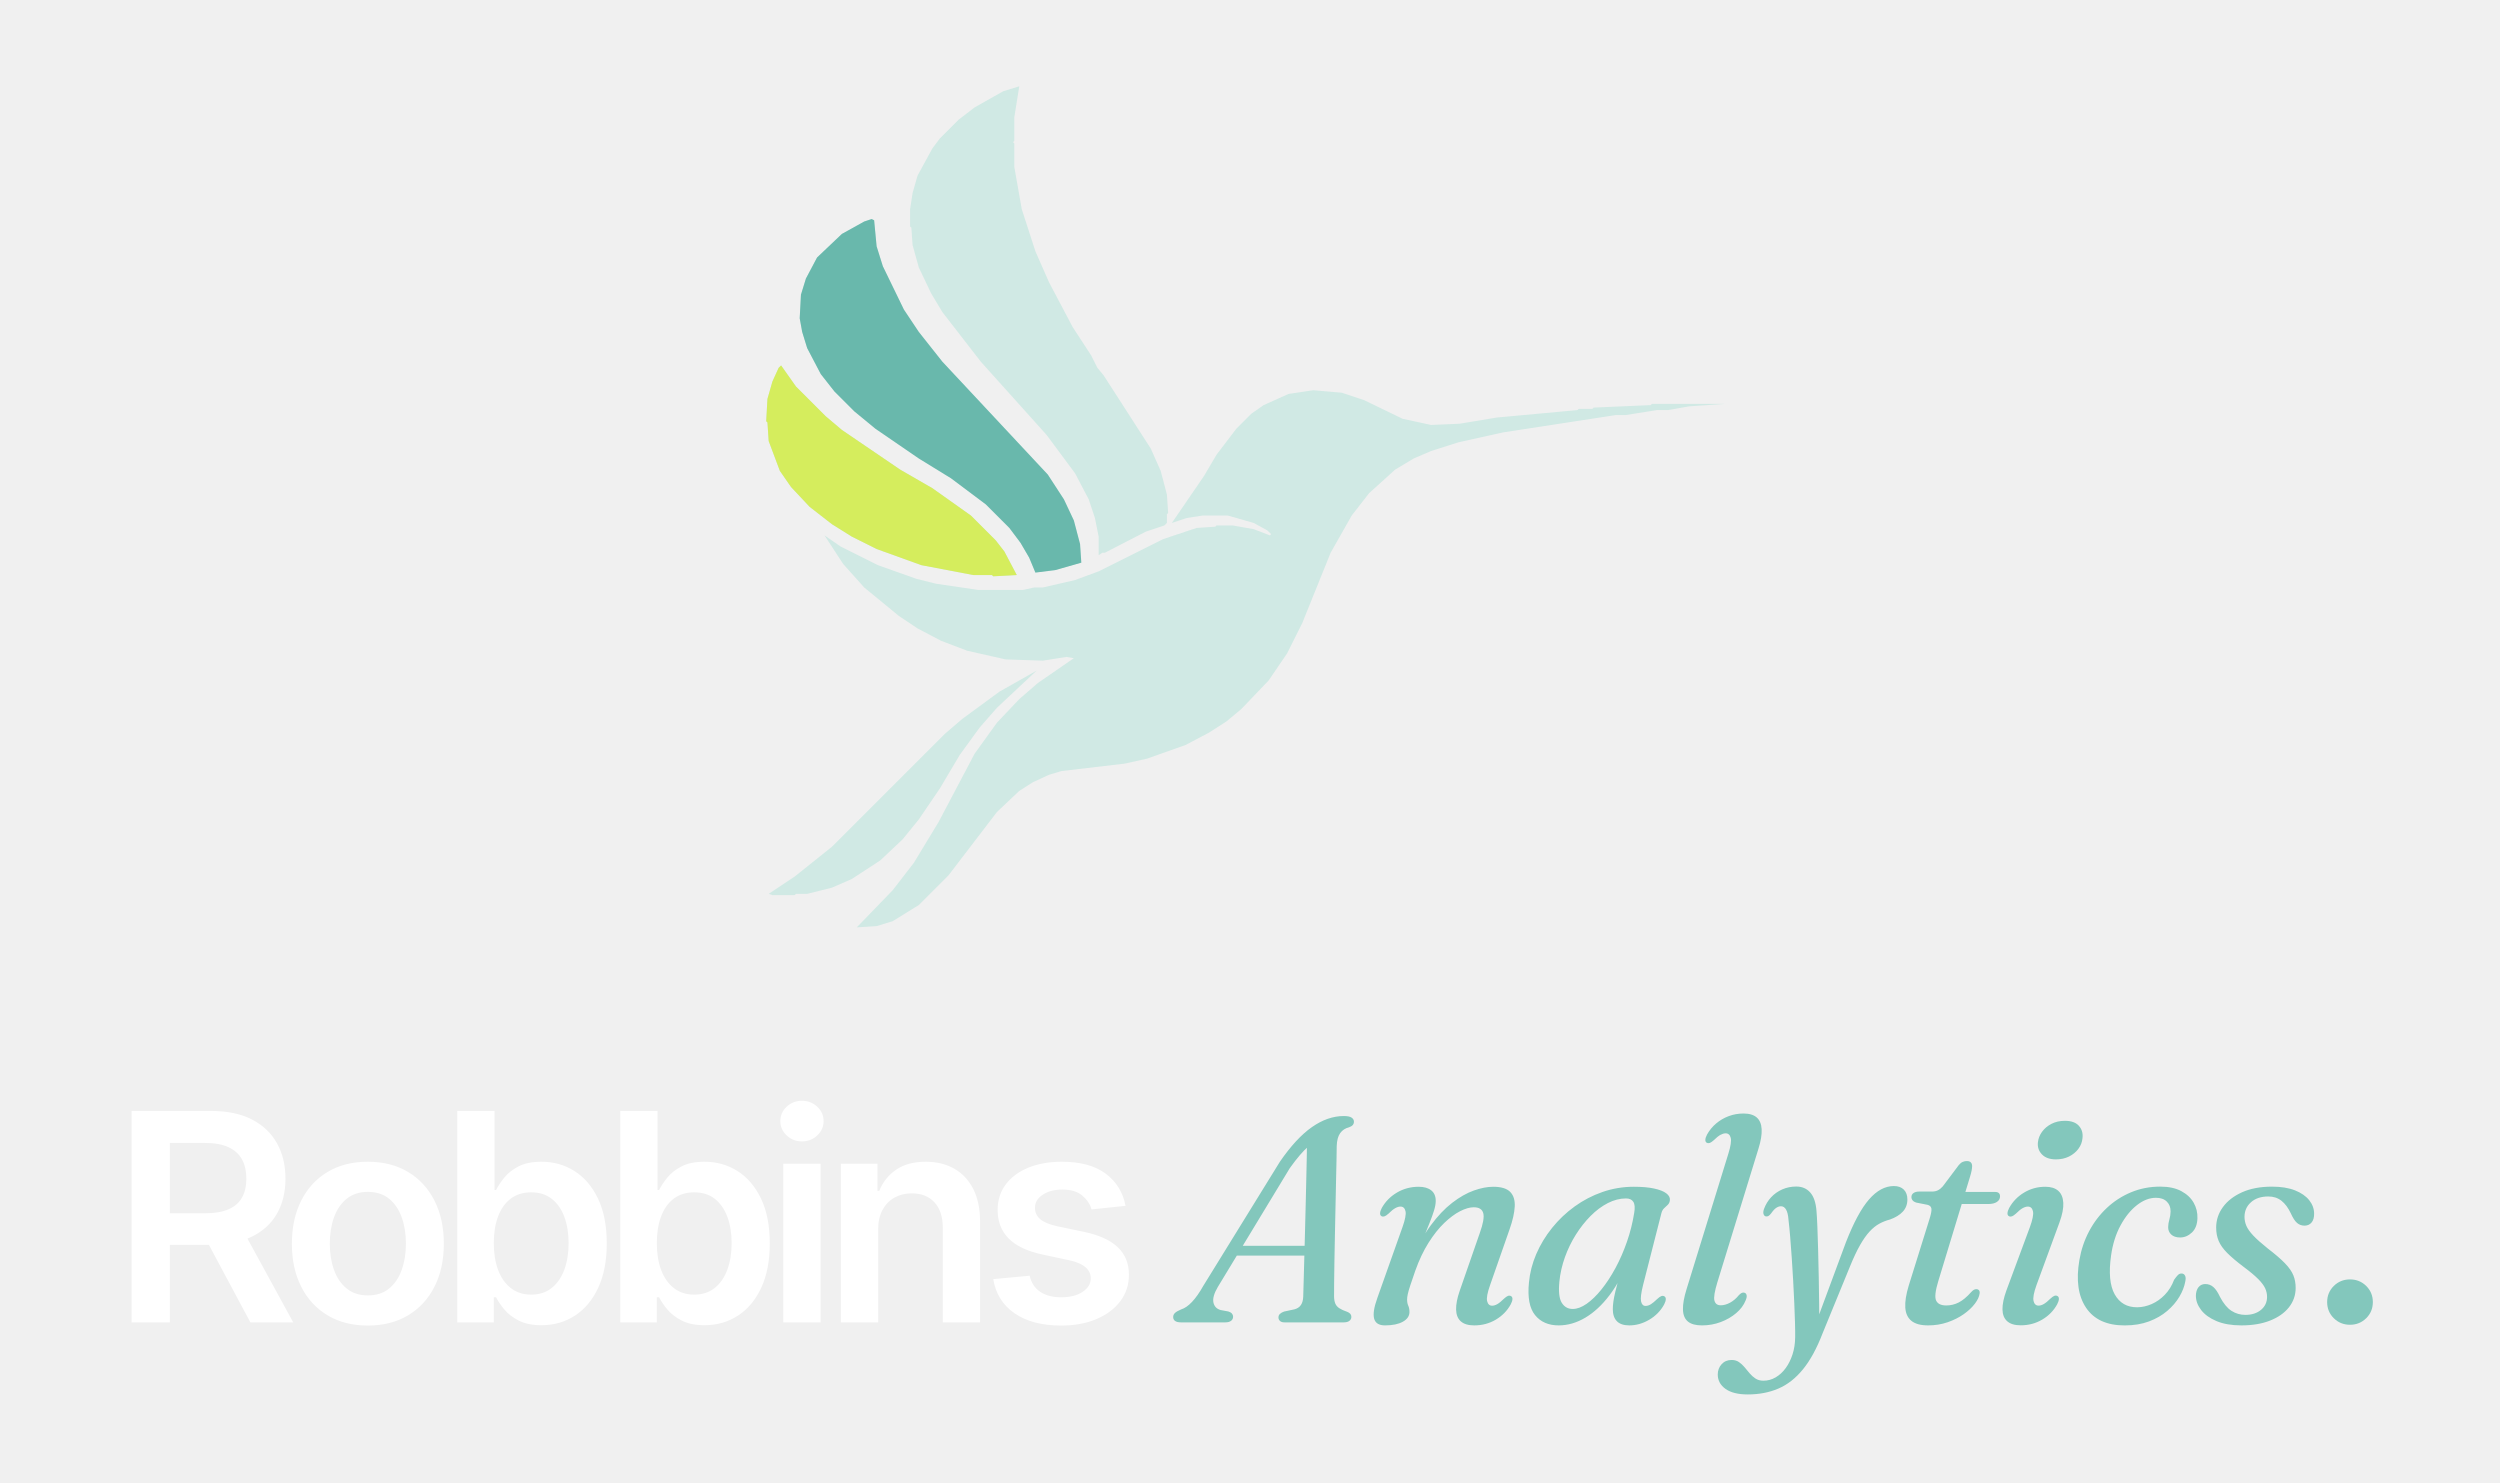
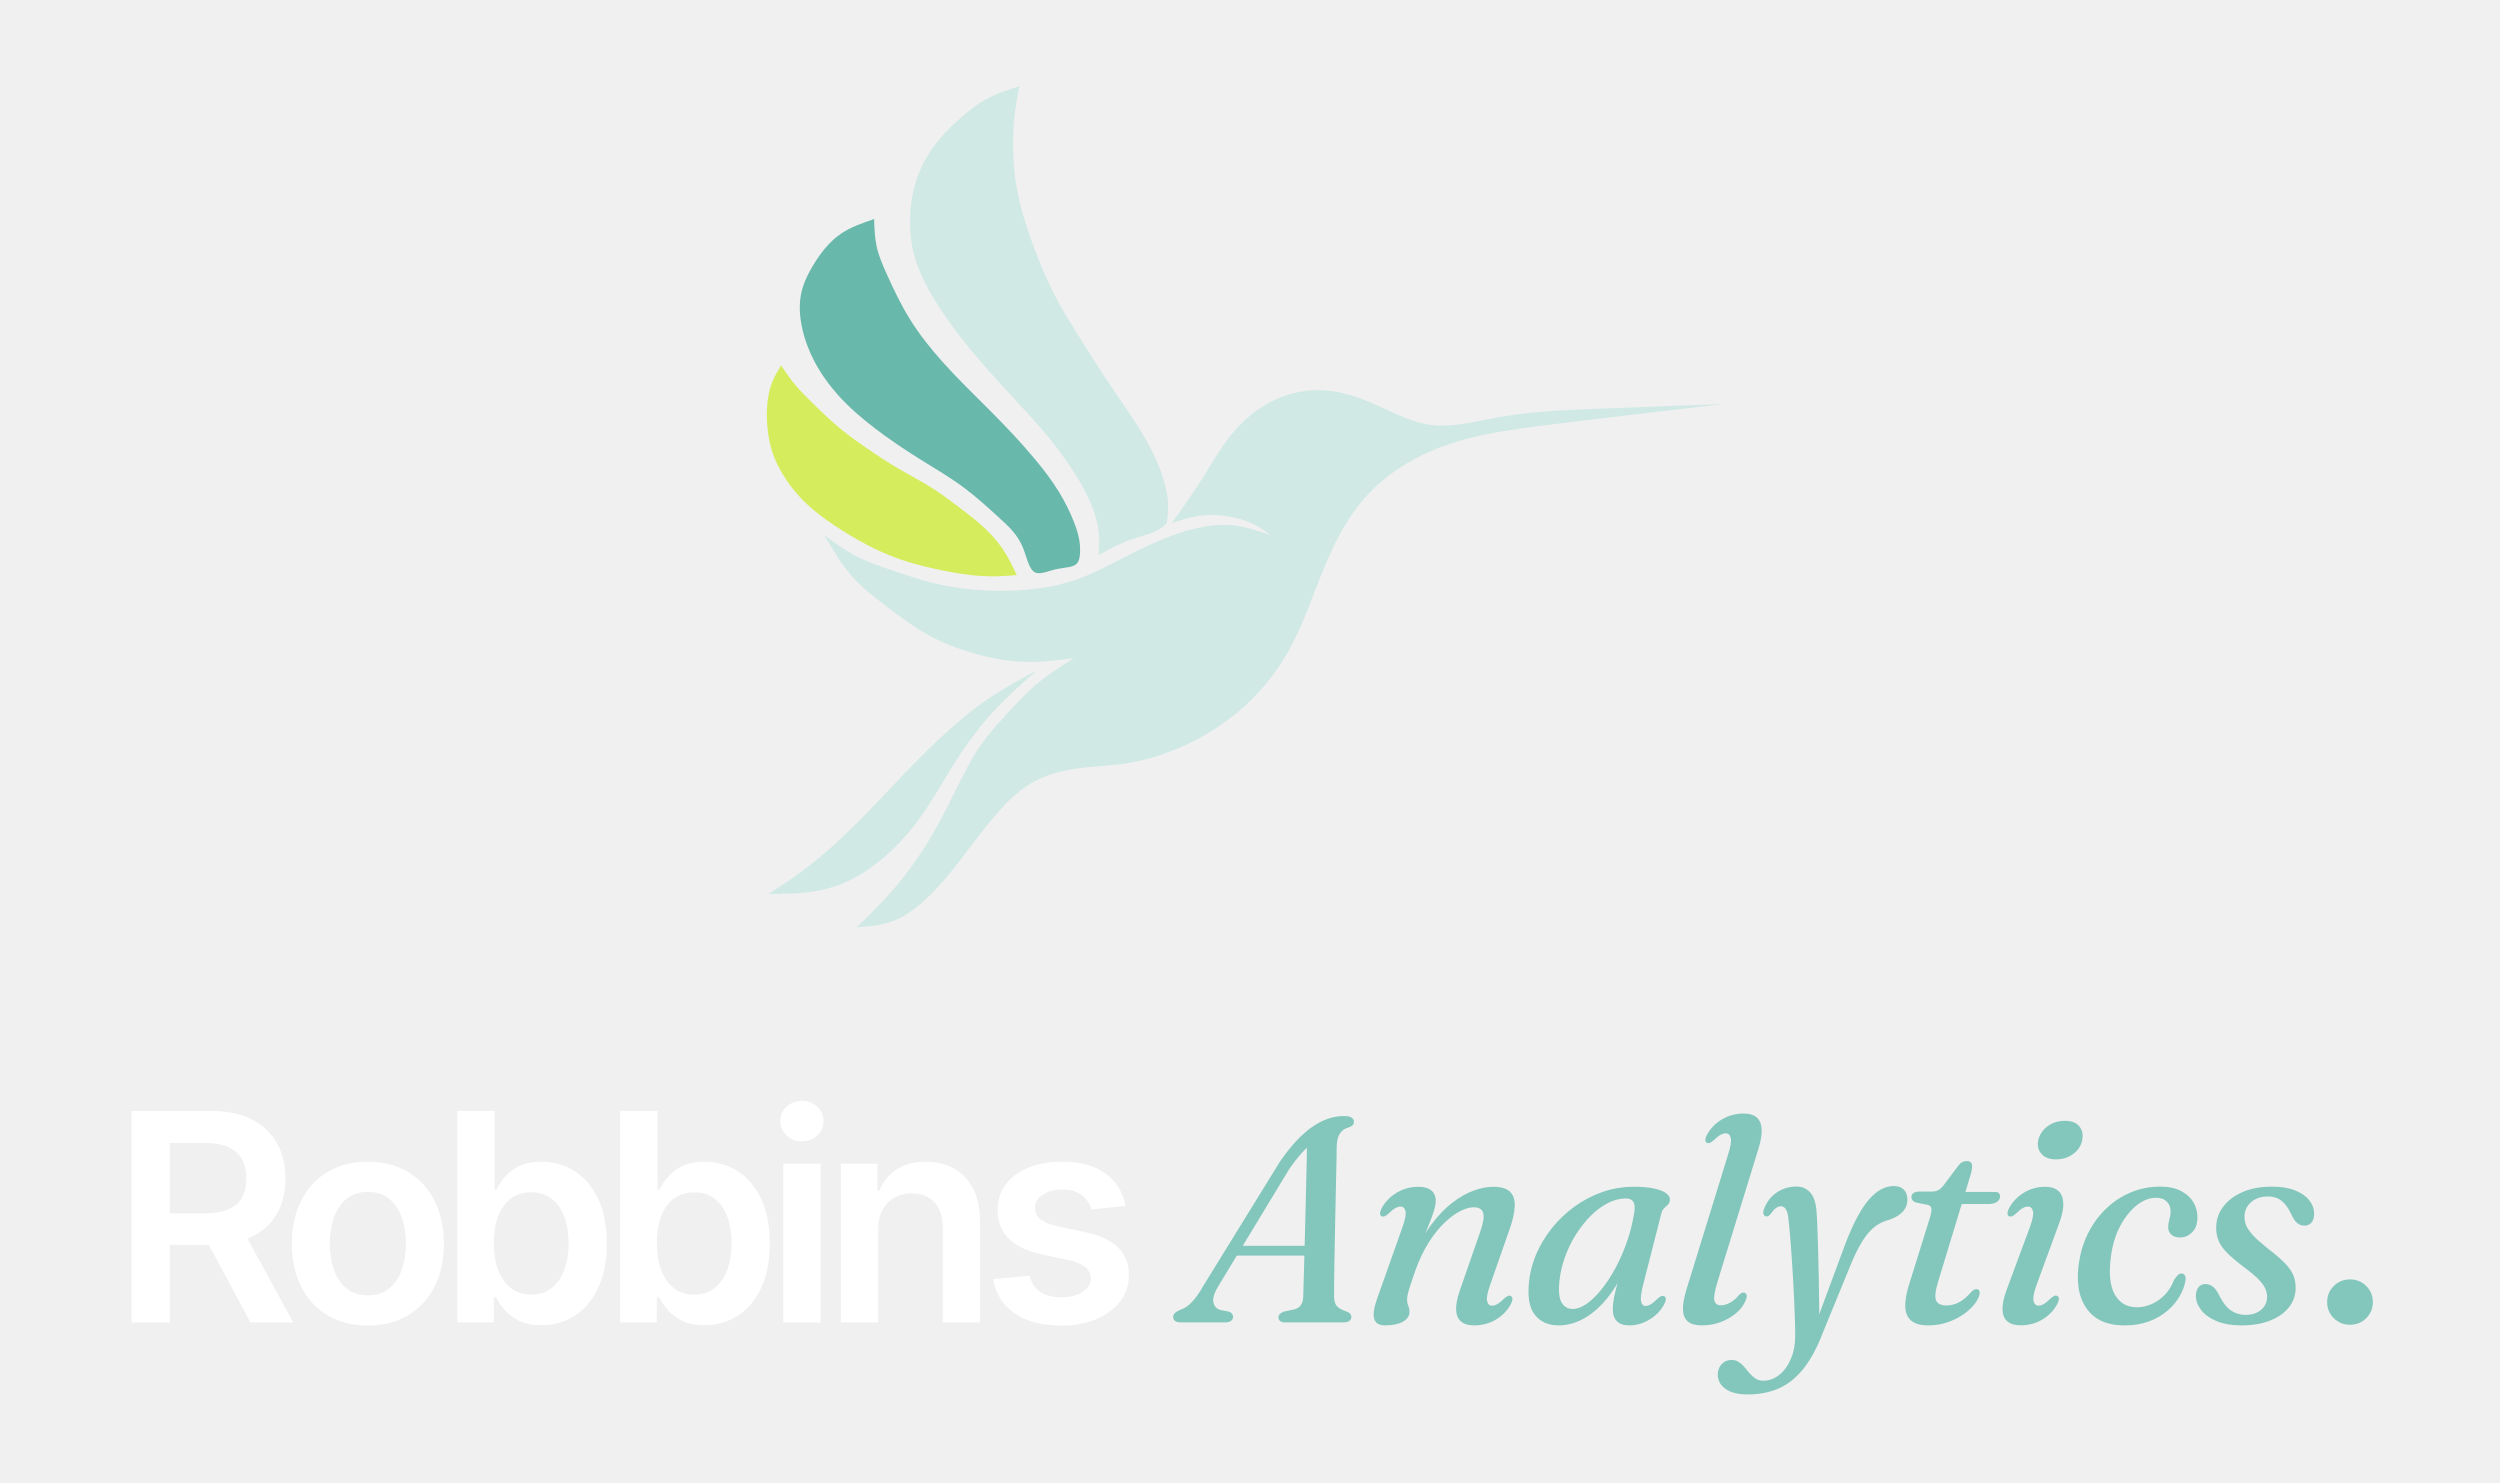
<svg xmlns="http://www.w3.org/2000/svg" viewBox="0 0 344.077 204" role="img" aria-label="Robbins Analytics">
  <g transform="translate(102.039 10) scale(0.170732) translate(-500 -30)">
-     <path fill="#d0e9e4" d="M738,512 L708,529 L678,551 L664,563 L573,654 L543,678 L522,692 L525,693 L543,693 L544,692 L553,692 L573,687 L589,680 L612,665 L630,648 L643,632 L660,607 L676,580 L692,558 L706,542Z M1293,297 L1234,297 L1233,298 L1187,300 L1186,301 L1175,301 L1174,302 L1109,308 L1079,313 L1056,314 L1033,309 L1002,294 L984,288 L961,286 L941,289 L921,298 L911,305 L899,317 L883,338 L873,355 L847,393 L859,389 L872,387 L892,387 L913,393 L924,399 L927,402 L926,403 L913,398 L896,395 L883,395 L882,396 L867,397 L840,406 L788,432 L769,439 L743,445 L736,445 L727,447 L691,447 L657,442 L641,438 L610,427 L580,412 L567,403 L582,426 L599,445 L627,468 L642,478 L661,488 L682,496 L713,503 L743,504 L762,501 L768,502 L739,522 L724,535 L706,554 L688,579 L659,634 L639,667 L622,689 L593,719 L609,718 L622,714 L643,701 L667,677 L706,626 L724,609 L735,602 L748,596 L758,593 L809,587 L827,583 L858,572 L877,562 L891,553 L903,543 L925,520 L940,498 L952,474 L975,417 L992,387 L1006,369 L1027,350 L1042,341 L1056,335 L1078,328 L1114,320 L1205,306 L1213,306 L1238,302 L1247,302 L1264,299Z M530,268 L525,279 L521,293 L520,311 L521,312 L522,327 L531,351 L540,364 L555,380 L573,394 L589,404 L609,414 L645,427 L687,435 L702,435 L703,436 L722,435 L712,416 L705,407 L685,387 L654,365 L628,350 L581,318 L568,307 L544,283 L532,266Z M581,160 L561,179 L552,196 L548,209 L547,228 L549,239 L553,252 L564,273 L575,287 L591,303 L608,317 L643,341 L669,357 L697,378 L716,397 L725,409 L732,421 L737,433 L753,431 L774,425 L773,410 L768,391 L760,374 L747,354 L662,263 L643,239 L631,221 L614,186 L609,170 L607,149 L605,148 L599,150Z M724,41 L711,45 L688,58 L675,68 L660,83 L654,91 L642,113 L638,127 L636,140 L636,154 L637,155 L638,169 L643,187 L653,208 L662,223 L693,263 L746,322 L769,353 L780,374 L785,389 L788,404 L788,419 L791,417 L793,417 L826,400 L841,395 L843,393 L843,386 L844,385 L843,370 L838,351 L830,333 L792,274 L787,268 L782,258 L767,235 L748,199 L737,174 L726,140 L720,106 L720,87 L719,86 L720,85 L720,66Z" />
-     <path fill="#69b8ac" d="M581,160 L561,179 L552,196 L548,209 L547,228 L549,239 L553,252 L564,273 L575,287 L591,303 L608,317 L643,341 L669,357 L697,378 L716,397 L725,409 L732,421 L737,433 L753,431 L774,425 L773,410 L768,391 L760,374 L747,354 L662,263 L643,239 L631,221 L614,186 L609,170 L607,149 L605,148 L599,150Z" />
-     <path fill="#d5ed5d" d="M530,268 L525,279 L521,293 L520,311 L521,312 L522,327 L531,351 L540,364 L555,380 L573,394 L589,404 L609,414 L645,427 L687,435 L702,435 L703,436 L722,435 L712,416 L705,407 L685,387 L654,365 L628,350 L581,318 L568,307 L544,283 L532,266Z" />
+     <path fill="#d0e9e4" d="M738,512C725.068,518.925 712.135,525.85 700,534C687.612,542.32 676.055,551.917 665,562C649.304,576.317 634.621,591.615 620,607C604.729,623.069 589.526,639.234 573,654C563.448,662.535 553.454,670.603 543,678C536.132,682.86 529.066,687.43 522,692C531.681,692.003 541.362,692.007 551,691C560.187,690.04 569.334,688.163 578,685C590.359,680.489 601.738,673.364 612,665C623.779,655.4 634.085,644.168 643,632C655.126,615.449 664.678,597.165 676,580C684.901,566.506 694.896,553.702 706,542C716.06,531.398 727.03,521.699 738,512Z" />
+     <path fill="#d0e9e4" d="M1293,297C1257.912,298.301 1222.825,299.601 1188,301C1161.715,302.056 1135.58,303.167 1109,308C1091.124,311.25 1073.047,316.184 1056,314C1036.885,311.551 1019.064,300.154 1000,293C987.37,288.261 974.195,285.384 961,286C947.412,286.635 933.803,290.974 922,298C911.142,304.464 901.811,313.201 894,323C885.285,333.933 878.463,346.188 871,358C863.438,369.969 855.219,381.485 847,393C854.924,390.47 862.848,387.941 871,387C878.586,386.125 886.37,386.625 894,388C900.603,389.19 907.091,391.034 913,394C917.936,396.478 922.468,399.739 927,403C917.121,399.563 907.242,396.126 897,395C889.076,394.129 880.934,394.641 873,396C863.381,397.647 854.068,400.539 845,404C833.016,408.574 821.459,414.144 810,420C796.545,426.876 783.224,434.148 769,439C755.851,443.486 741.929,445.904 728,447C715.662,447.971 703.319,447.903 691,447C679.558,446.161 668.139,444.602 657,442C644.799,439.15 632.935,435.051 621,431C611.462,427.763 601.878,424.557 593,420C583.832,415.294 575.416,409.147 567,403C573.944,414.971 580.888,426.942 590,437C598.186,446.036 608.121,453.529 618,461C628.403,468.867 638.742,476.711 650,483C661.574,489.466 674.118,494.289 687,498C700.738,501.958 714.86,504.652 729,505C741.99,505.32 754.995,503.66 768,502C758.003,508.268 748.006,514.537 739,522C729.6,529.79 721.279,538.881 713,548C705.966,555.747 698.962,563.514 693,572C684.714,583.793 678.441,596.973 672,610C664.565,625.039 656.908,639.873 648,654C640.25,666.289 631.554,678.043 622,689C612.857,699.486 602.928,709.243 593,719C602.961,718.182 612.921,717.364 622,714C632.439,710.132 641.712,702.899 650,695C660.069,685.403 668.684,674.824 677,664C686.794,651.253 696.174,638.167 707,626C715.246,616.732 724.331,607.997 735,602C745.614,596.034 757.796,592.779 770,591C783.041,589.099 796.106,588.883 809,587C825.853,584.539 842.412,579.23 858,572C874.285,564.447 889.509,554.797 903,543C917.681,530.163 930.308,514.783 940,498C954.68,472.58 962.628,443.94 975,417C983.012,399.555 992.879,382.822 1006,369C1019.884,354.374 1037.412,343.008 1056,335C1085.61,322.244 1117.91,318.011 1150,314C1197.979,308.003 1245.49,302.501 1293,297Z" />
+     <path fill="#d0e9e4" d="M724,41C715.79,43.578 707.58,46.155 700,50C690.889,54.621 682.688,61.072 675,68C667.227,75.005 659.979,82.497 654,91C647.818,99.792 642.993,109.663 640,120C637.463,128.761 636.242,137.857 636,147C635.741,156.767 636.6,166.588 639,176C641.583,186.132 645.953,195.789 651,205C656.353,214.769 662.467,224.035 669,233C676.54,243.348 684.639,253.295 693,263C701.784,273.196 710.858,283.125 720,293C728.822,302.529 737.708,312.008 746,322C753.92,331.543 761.298,341.555 768,352C773.319,360.291 778.212,368.856 782,378C784.925,385.061 787.191,392.468 788,400C788.674,406.276 788.337,412.638 788,419C796.661,414.122 805.323,409.244 815,406C824.117,402.944 834.135,401.338 841,395C841.688,394.365 842.344,393.683 843,393C843.504,388.667 844.008,384.334 844,380C843.986,372.24 842.329,364.479 840,357C837.406,348.671 833.977,340.692 830,333C824.438,322.244 817.803,312.05 811,302C804.669,292.647 798.193,283.418 792,274C785.501,264.116 779.313,254.023 773,244C767.176,234.754 761.245,225.569 756,216C750.341,205.676 745.479,194.907 741,184C736.55,173.163 732.477,162.191 729,151C725.542,139.868 722.672,128.52 721,117C719.608,107.412 719.045,97.706 719,88C718.966,80.647 719.229,73.294 720,66C720.886,57.615 722.443,49.307 724,41Z" />
+     <path fill="#69b8ac" d="M607,148C597.501,151.246 588.002,154.492 580,160C570.981,166.208 563.866,175.29 558,185C553.42,192.581 549.603,200.546 548,209C546.334,217.785 547.059,227.098 549,236C551.068,245.486 554.517,254.506 559,263C564.14,272.74 570.639,281.788 578,290C586.999,300.039 597.285,308.829 608,317C619.266,325.592 631.005,333.5 643,341C655.466,348.794 668.208,356.149 680,365C689.86,372.401 699.056,380.85 708,389C715.424,395.765 722.674,402.325 727,413C730.16,420.798 731.759,430.792 737,433C741.277,434.802 747.979,431.418 755,430C761.449,428.697 768.168,429.052 771,425C772.393,423.007 772.846,419.947 773,417C773.476,407.889 771.098,399.859 768,392C764.74,383.729 760.683,375.648 756,368C750.38,358.821 743.859,350.264 737,342C725.394,328.016 712.822,314.868 700,302C687.186,289.14 674.122,276.559 662,263C652.471,252.342 643.525,241.08 636,229C628.687,217.261 622.717,204.751 617,192C613.782,184.823 610.645,177.571 609,170C607.447,162.856 607.224,155.428 607,148Z" />
+     <path fill="#d5ed5d" d="M532,266C529.428,270.229 526.856,274.459 525,279C522.804,284.372 521.61,290.18 521,296C520.301,302.666 520.368,309.347 521,316C521.644,322.785 522.877,329.539 525,336C527.56,343.791 531.416,351.154 536,358C540.891,365.305 546.611,372.022 553,378C559.767,384.332 567.283,389.837 575,395C583.092,400.414 591.404,405.452 600,410C608.712,414.609 617.716,418.716 627,422C636.452,425.344 646.195,427.834 656,430C665.591,432.119 675.243,433.927 685,435C691.971,435.767 698.995,436.158 706,436C711.341,435.88 716.671,435.44 722,435C718.929,428.51 715.858,422.02 712,416C707.79,409.43 702.643,403.421 697,398C690.154,391.424 682.576,385.715 675,380C668.122,374.812 661.244,369.619 654,365C645.574,359.627 636.653,355.03 628,350C618.404,344.422 609.139,338.311 600,332C593.52,327.525 587.103,322.95 581,318C572.581,311.171 564.759,303.628 557,296C551.773,290.861 546.575,285.684 542,280C538.411,275.541 535.206,270.771 532,266Z" />
  </g>
  <g transform="translate(16.000 182)">
    <path fill="#ffffff" transform="translate(0.000 0)" d="M2.109 0.0V-29.102H13.031Q16.379 -29.102 18.658 -27.932Q20.938 -26.762 22.113 -24.662Q23.289 -22.562 23.289 -19.781Q23.289 -16.996 22.107 -14.941Q20.926 -12.887 18.619 -11.775Q16.313 -10.664 12.945 -10.664H5.188V-15.016H12.234Q14.203 -15.016 15.457 -15.566Q16.711 -16.117 17.309 -17.178Q17.906 -18.238 17.906 -19.781Q17.906 -21.336 17.303 -22.434Q16.699 -23.531 15.445 -24.113Q14.191 -24.695 12.211 -24.695H7.375V0.0ZM18.461 0.0 11.398 -13.195H17.148L24.359 0.0ZM34.617 0.437Q31.426 0.437 29.078 -0.973Q26.73 -2.383 25.451 -4.918Q24.172 -7.453 24.172 -10.813Q24.172 -14.207 25.451 -16.748Q26.73 -19.289 29.078 -20.699Q31.426 -22.109 34.617 -22.109Q37.82 -22.109 40.168 -20.699Q42.516 -19.289 43.801 -16.748Q45.086 -14.207 45.086 -10.813Q45.086 -7.453 43.801 -4.918Q42.516 -2.383 40.168 -0.973Q37.82 0.437 34.617 0.437ZM34.633 -3.711Q36.398 -3.711 37.555 -4.66Q38.711 -5.609 39.289 -7.229Q39.867 -8.848 39.867 -10.828Q39.867 -12.84 39.289 -14.453Q38.711 -16.066 37.555 -17.014Q36.398 -17.961 34.633 -17.961Q32.883 -17.961 31.715 -17.014Q30.547 -16.066 29.969 -14.453Q29.391 -12.84 29.391 -10.828Q29.391 -8.848 29.969 -7.229Q30.547 -5.609 31.715 -4.66Q32.883 -3.711 34.633 -3.711ZM58.516 0.391Q56.652 0.391 55.41 -0.24Q54.168 -0.871 53.422 -1.764Q52.676 -2.656 52.274 -3.453H51.961V0.0H46.93V-29.102H52.063V-18.219H52.274Q52.668 -19.004 53.395 -19.912Q54.121 -20.82 55.359 -21.465Q56.598 -22.109 58.524 -22.109Q61.043 -22.109 63.074 -20.822Q65.106 -19.535 66.307 -17.029Q67.508 -14.523 67.508 -10.875Q67.508 -7.293 66.336 -4.771Q65.164 -2.25 63.129 -0.93Q61.094 0.391 58.516 0.391ZM57.102 -3.82Q58.793 -3.82 59.937 -4.74Q61.082 -5.66 61.67 -7.262Q62.258 -8.863 62.258 -10.898Q62.258 -12.93 61.676 -14.508Q61.094 -16.086 59.955 -16.992Q58.816 -17.898 57.102 -17.898Q55.441 -17.898 54.297 -17.033Q53.152 -16.168 52.557 -14.596Q51.961 -13.023 51.961 -10.898Q51.961 -8.789 52.563 -7.197Q53.164 -5.606 54.315 -4.713Q55.465 -3.82 57.102 -3.82ZM80.953 0.391Q79.09 0.391 77.848 -0.24Q76.606 -0.871 75.859 -1.764Q75.113 -2.656 74.711 -3.453H74.399V0.0H69.367V-29.102H74.5V-18.219H74.711Q75.106 -19.004 75.832 -19.912Q76.559 -20.82 77.797 -21.465Q79.035 -22.109 80.961 -22.109Q83.481 -22.109 85.512 -20.822Q87.543 -19.535 88.744 -17.029Q89.945 -14.523 89.945 -10.875Q89.945 -7.293 88.774 -4.771Q87.602 -2.25 85.566 -0.93Q83.531 0.391 80.953 0.391ZM79.539 -3.82Q81.23 -3.82 82.375 -4.74Q83.519 -5.66 84.107 -7.262Q84.695 -8.863 84.695 -10.898Q84.695 -12.93 84.113 -14.508Q83.531 -16.086 82.393 -16.992Q81.254 -17.898 79.539 -17.898Q77.879 -17.898 76.734 -17.033Q75.59 -16.168 74.994 -14.596Q74.399 -13.023 74.399 -10.898Q74.399 -8.789 75 -7.197Q75.602 -5.606 76.752 -4.713Q77.902 -3.82 79.539 -3.82ZM91.805 0.0V-21.836H96.938V0.0ZM94.375 -24.906Q93.148 -24.906 92.273 -25.726Q91.398 -26.546 91.398 -27.703Q91.398 -28.867 92.273 -29.684Q93.148 -30.5 94.375 -30.5Q95.602 -30.5 96.477 -29.684Q97.352 -28.867 97.352 -27.707Q97.352 -26.547 96.477 -25.727Q95.602 -24.906 94.375 -24.906ZM104.863 -12.781V0.0H99.73V-21.836H104.762V-18.102H105.012Q105.758 -19.945 107.356 -21.027Q108.953 -22.109 111.41 -22.109Q113.664 -22.109 115.344 -21.148Q117.024 -20.187 117.955 -18.35Q118.887 -16.512 118.887 -13.883V0.0H113.754V-13.086Q113.754 -15.269 112.617 -16.514Q111.48 -17.758 109.492 -17.758Q108.148 -17.758 107.102 -17.168Q106.055 -16.578 105.459 -15.473Q104.863 -14.367 104.863 -12.781ZM138.906 -16.039 134.227 -15.547Q133.938 -16.613 132.963 -17.447Q131.988 -18.281 130.203 -18.281Q128.602 -18.281 127.524 -17.58Q126.445 -16.879 126.445 -15.773Q126.445 -14.828 127.158 -14.211Q127.871 -13.594 129.523 -13.227L133.25 -12.445Q136.332 -11.789 137.854 -10.332Q139.375 -8.875 139.375 -6.547Q139.375 -4.484 138.184 -2.91Q136.992 -1.336 134.895 -0.449Q132.797 0.437 130.063 0.437Q126.059 0.437 123.623 -1.258Q121.187 -2.953 120.703 -5.953L125.711 -6.422Q126.051 -4.953 127.17 -4.203Q128.289 -3.453 130.055 -3.453Q131.887 -3.453 133.006 -4.205Q134.125 -4.957 134.125 -6.055Q134.125 -7.898 131.18 -8.547L127.453 -9.344Q124.32 -10.019 122.812 -11.555Q121.305 -13.09 121.305 -15.469Q121.305 -17.496 122.42 -18.984Q123.535 -20.473 125.527 -21.291Q127.52 -22.109 130.141 -22.109Q133.988 -22.109 136.186 -20.463Q138.383 -18.816 138.906 -16.039Z" />
    <path fill="#83c7bc" transform="translate(146.668 0)" d="M4.934 -4.861Q4.17 -3.564 4.336 -2.747Q4.502 -1.929 5.335 -1.697L6.397 -1.5Q6.745 -1.39 6.895 -1.199Q7.045 -1.007 7.045 -0.793Q7.045 -0.424 6.762 -0.212Q6.478 0.0 5.972 0.0H-0.114Q-0.661 0.0 -0.933 -0.191Q-1.204 -0.383 -1.204 -0.735Q-1.204 -1.063 -0.956 -1.297Q-0.709 -1.53 -0.105 -1.786Q0.625 -2.006 1.395 -2.823Q2.165 -3.64 2.934 -5.014L13.478 -22.101Q15.71 -25.351 17.891 -26.875Q20.072 -28.399 22.277 -28.399Q23.034 -28.399 23.355 -28.181Q23.676 -27.963 23.675 -27.62Q23.675 -27.354 23.515 -27.164Q23.354 -26.974 23 -26.85Q22.228 -26.662 21.785 -26.049Q21.342 -25.436 21.306 -24.264Q21.304 -23.559 21.275 -22.253Q21.246 -20.947 21.209 -19.248Q21.172 -17.549 21.133 -15.659Q21.094 -13.77 21.055 -11.894Q21.017 -10.018 20.989 -8.354Q20.961 -6.69 20.95 -5.44Q20.94 -4.19 20.94 -3.575Q20.947 -2.988 21.108 -2.598Q21.269 -2.207 21.663 -1.948Q22.056 -1.689 22.743 -1.456Q23.323 -1.233 23.323 -0.754Q23.323 -0.432 23.057 -0.216Q22.791 0.0 22.263 0.0H14.118Q13.702 0.0 13.494 -0.199Q13.286 -0.398 13.286 -0.682Q13.286 -0.971 13.493 -1.168Q13.701 -1.364 14.057 -1.489L15.487 -1.796Q16.087 -1.953 16.382 -2.396Q16.677 -2.838 16.697 -3.576Q16.718 -4.292 16.754 -5.598Q16.791 -6.903 16.837 -8.597Q16.883 -10.291 16.933 -12.191Q16.983 -14.092 17.03 -16.013Q17.078 -17.934 17.117 -19.68Q17.155 -21.427 17.185 -22.822Q17.215 -24.218 17.215 -25.043L18.11 -24.74Q17.785 -24.547 17.314 -24.135Q16.843 -23.722 16.238 -23.021Q15.632 -22.32 14.844 -21.221ZM6.559 -9.189 7.042 -10.544H18.268L18.141 -9.189ZM27.491 -14.606Q27.267 -14.716 27.273 -15.013Q27.28 -15.309 27.505 -15.742Q28.254 -17.08 29.606 -17.873Q30.959 -18.665 32.586 -18.665Q33.677 -18.665 34.305 -18.177Q34.932 -17.69 34.932 -16.731Q34.932 -16.154 34.7 -15.396Q34.468 -14.639 34.048 -13.593Q33.628 -12.547 33.035 -11.106Q32.442 -9.665 31.718 -7.708L31.636 -8.51Q32.787 -11.371 34.225 -13.321Q35.663 -15.271 37.191 -16.451Q38.72 -17.631 40.178 -18.148Q41.637 -18.665 42.834 -18.665Q44.493 -18.665 45.184 -17.954Q45.875 -17.244 45.806 -15.938Q45.736 -14.631 45.104 -12.83L42.419 -5.147Q41.853 -3.554 42.007 -2.924Q42.16 -2.295 42.691 -2.295Q43.025 -2.295 43.407 -2.511Q43.788 -2.727 44.337 -3.27Q44.658 -3.563 44.868 -3.643Q45.077 -3.722 45.272 -3.627Q45.497 -3.517 45.491 -3.219Q45.485 -2.921 45.258 -2.483Q44.529 -1.158 43.196 -0.372Q41.862 0.415 40.233 0.415Q39.01 0.415 38.386 -0.14Q37.762 -0.696 37.736 -1.762Q37.709 -2.828 38.232 -4.341L40.981 -12.253Q41.7 -14.247 41.471 -15.044Q41.242 -15.841 40.165 -15.841Q39.346 -15.841 38.286 -15.301Q37.226 -14.76 36.099 -13.676Q34.972 -12.593 33.937 -10.95Q32.903 -9.306 32.117 -7.105Q31.687 -5.868 31.437 -5.11Q31.187 -4.351 31.09 -3.908Q30.992 -3.465 30.992 -3.157Q30.992 -2.641 31.155 -2.289Q31.317 -1.937 31.317 -1.433Q31.317 -0.597 30.407 -0.091Q29.497 0.415 27.954 0.415Q26.716 0.415 26.458 -0.506Q26.2 -1.427 26.897 -3.359L30.345 -13.076Q30.918 -14.672 30.772 -15.305Q30.626 -15.938 30.08 -15.938Q29.757 -15.938 29.37 -15.726Q28.982 -15.514 28.426 -14.96Q28.106 -14.677 27.896 -14.598Q27.686 -14.519 27.491 -14.606ZM63.475 -5.164Q63.058 -3.506 63.194 -2.886Q63.33 -2.265 63.809 -2.265Q64.166 -2.265 64.53 -2.487Q64.893 -2.708 65.442 -3.24Q65.763 -3.533 65.973 -3.613Q66.182 -3.692 66.377 -3.597Q66.602 -3.487 66.596 -3.189Q66.59 -2.891 66.363 -2.453Q65.642 -1.143 64.317 -0.364Q62.991 0.415 61.58 0.415Q60.431 0.415 59.868 -0.157Q59.304 -0.73 59.304 -1.832Q59.304 -2.291 59.382 -2.853Q59.459 -3.416 59.656 -4.244Q59.853 -5.073 60.215 -6.306Q60.576 -7.539 61.132 -9.327L61.498 -8.677Q60.402 -5.788 58.863 -3.753Q57.324 -1.717 55.526 -0.651Q53.729 0.415 51.852 0.415Q49.751 0.415 48.603 -1.001Q47.456 -2.417 47.762 -5.485Q47.944 -7.485 48.77 -9.406Q49.596 -11.326 50.945 -13.004Q52.294 -14.683 54.055 -15.955Q55.815 -17.228 57.884 -17.947Q59.952 -18.665 62.198 -18.665Q63.877 -18.665 64.992 -18.421Q66.108 -18.178 66.657 -17.767Q67.207 -17.357 67.162 -16.844Q67.124 -16.428 66.88 -16.19Q66.636 -15.952 66.373 -15.714Q66.11 -15.475 65.998 -15.05ZM51.952 -5.624Q51.748 -3.547 52.278 -2.697Q52.807 -1.847 53.785 -1.847Q54.684 -1.847 55.702 -2.556Q56.719 -3.264 57.743 -4.535Q58.766 -5.807 59.67 -7.477Q60.573 -9.148 61.25 -11.094Q61.927 -13.04 62.252 -15.096Q62.429 -16.124 62.128 -16.591Q61.826 -17.058 61.119 -17.058Q59.867 -17.058 58.622 -16.42Q57.377 -15.781 56.253 -14.652Q55.129 -13.523 54.212 -12.065Q53.296 -10.607 52.707 -8.956Q52.118 -7.305 51.952 -5.624ZM79.367 -23.963 73.695 -5.519Q73.116 -3.627 73.292 -2.989Q73.468 -2.352 74.159 -2.352Q74.763 -2.352 75.426 -2.702Q76.089 -3.053 76.661 -3.754Q76.903 -4.002 77.079 -4.07Q77.254 -4.138 77.438 -4.077Q77.674 -4.001 77.724 -3.72Q77.774 -3.439 77.57 -2.99Q77.193 -2.05 76.287 -1.277Q75.38 -0.504 74.158 -0.044Q72.936 0.415 71.577 0.415Q70.276 0.415 69.631 -0.124Q68.986 -0.664 68.958 -1.777Q68.931 -2.89 69.463 -4.6L75.199 -23.19Q75.694 -24.779 75.533 -25.399Q75.371 -26.02 74.832 -26.02Q74.51 -26.02 74.124 -25.812Q73.739 -25.604 73.192 -25.064Q72.873 -24.782 72.663 -24.702Q72.453 -24.623 72.257 -24.71Q72.033 -24.821 72.04 -25.117Q72.046 -25.414 72.271 -25.847Q72.764 -26.731 73.533 -27.381Q74.302 -28.031 75.263 -28.388Q76.223 -28.746 77.287 -28.746Q78.503 -28.746 79.12 -28.195Q79.737 -27.644 79.79 -26.576Q79.843 -25.507 79.367 -23.963ZM91.38 -11.004Q92.975 -15.099 94.576 -16.932Q96.177 -18.764 97.988 -18.764Q98.875 -18.764 99.361 -18.267Q99.847 -17.769 99.847 -16.92Q99.847 -15.923 99.219 -15.243Q98.591 -14.564 97.45 -14.157Q96.663 -13.952 95.98 -13.578Q95.297 -13.204 94.65 -12.508Q94.003 -11.811 93.338 -10.648Q92.673 -9.484 91.939 -7.676L88.185 1.484Q86.987 4.608 85.475 6.461Q83.963 8.313 82.082 9.115Q80.201 9.918 77.889 9.918Q75.866 9.918 74.807 9.149Q73.748 8.381 73.748 7.175Q73.748 6.338 74.281 5.755Q74.813 5.173 75.659 5.173Q76.246 5.173 76.668 5.464Q77.09 5.754 77.439 6.173Q77.787 6.591 78.145 7.019Q78.503 7.447 78.954 7.738Q79.406 8.028 80.031 8.028Q80.925 8.028 81.717 7.567Q82.509 7.106 83.103 6.287Q83.698 5.468 84.044 4.388Q84.39 3.308 84.401 2.062Q84.413 1.258 84.379 0.034Q84.346 -1.19 84.28 -2.675Q84.214 -4.16 84.126 -5.754Q84.038 -7.348 83.932 -8.893Q83.827 -10.438 83.715 -11.781Q83.603 -13.123 83.487 -14.092Q83.419 -15.068 83.151 -15.524Q82.883 -15.981 82.453 -15.981Q82.141 -15.981 81.817 -15.777Q81.493 -15.572 81.099 -15.007Q80.88 -14.722 80.707 -14.634Q80.533 -14.546 80.334 -14.593Q80.139 -14.65 80.05 -14.902Q79.96 -15.155 80.11 -15.603Q80.447 -16.529 81.1 -17.227Q81.754 -17.925 82.644 -18.31Q83.534 -18.696 84.549 -18.696Q85.749 -18.696 86.472 -17.88Q87.195 -17.064 87.333 -15.378Q87.403 -14.594 87.459 -13.162Q87.515 -11.73 87.564 -9.92Q87.612 -8.109 87.649 -6.163Q87.685 -4.217 87.706 -2.382Q87.727 -0.548 87.73 0.926L87.135 0.451ZM102.609 -16.182 101.044 -16.492Q100.726 -16.599 100.564 -16.796Q100.403 -16.994 100.403 -17.249Q100.403 -17.603 100.692 -17.804Q100.981 -18.006 101.477 -18.006H103.254Q103.718 -18.006 104.066 -18.188Q104.414 -18.37 104.721 -18.722L106.924 -21.653Q107.183 -21.968 107.456 -22.085Q107.728 -22.203 108.031 -22.203Q108.395 -22.203 108.576 -22.02Q108.757 -21.836 108.757 -21.49Q108.757 -21.28 108.693 -20.927Q108.63 -20.575 108.489 -20.114L104.108 -5.705Q103.486 -3.678 103.803 -3.003Q104.121 -2.329 105.198 -2.329Q106.1 -2.329 106.912 -2.742Q107.723 -3.154 108.596 -4.136Q108.831 -4.392 108.996 -4.483Q109.161 -4.573 109.34 -4.572Q109.573 -4.571 109.7 -4.417Q109.827 -4.264 109.791 -3.991Q109.71 -3.329 109.132 -2.565Q108.554 -1.802 107.595 -1.125Q106.635 -0.449 105.383 -0.017Q104.131 0.415 102.692 0.415Q101.175 0.415 100.404 -0.208Q99.633 -0.831 99.559 -2.039Q99.484 -3.247 100.021 -5.024L102.917 -14.313Q103.222 -15.299 103.15 -15.681Q103.079 -16.063 102.609 -16.182ZM105.995 -16.291 106.538 -17.953H111.904Q112.599 -17.953 112.599 -17.356Q112.599 -16.859 112.164 -16.575Q111.729 -16.291 110.985 -16.291ZM117.627 -5.158Q117.058 -3.581 117.212 -2.944Q117.366 -2.307 117.899 -2.307Q118.233 -2.307 118.615 -2.522Q118.996 -2.738 119.545 -3.281Q119.867 -3.574 120.076 -3.654Q120.285 -3.733 120.48 -3.638Q120.706 -3.529 120.699 -3.23Q120.693 -2.932 120.467 -2.495Q119.738 -1.17 118.403 -0.383Q117.069 0.404 115.441 0.404Q114.219 0.404 113.587 -0.155Q112.955 -0.714 112.935 -1.78Q112.916 -2.847 113.469 -4.375L116.694 -13.074Q117.281 -14.669 117.128 -15.304Q116.976 -15.938 116.429 -15.938Q116.107 -15.938 115.719 -15.726Q115.331 -15.514 114.775 -14.96Q114.455 -14.677 114.245 -14.598Q114.035 -14.519 113.84 -14.606Q113.616 -14.716 113.623 -15.013Q113.629 -15.309 113.854 -15.742Q114.588 -17.073 115.914 -17.869Q117.241 -18.665 118.831 -18.665Q119.976 -18.665 120.607 -18.112Q121.239 -17.56 121.304 -16.467Q121.37 -15.374 120.779 -13.755ZM120.289 -22.432Q119.028 -22.432 118.364 -23.122Q117.701 -23.812 117.813 -24.787Q117.892 -25.563 118.384 -26.238Q118.875 -26.913 119.683 -27.327Q120.49 -27.741 121.514 -27.741Q122.842 -27.741 123.456 -27.047Q124.069 -26.353 123.946 -25.36Q123.878 -24.553 123.384 -23.888Q122.889 -23.223 122.094 -22.827Q121.298 -22.432 120.289 -22.432ZM134.067 -17.147Q132.728 -17.147 131.431 -16.129Q130.135 -15.11 129.174 -13.328Q128.212 -11.545 127.883 -9.225Q127.375 -5.648 128.38 -3.857Q129.386 -2.067 131.473 -2.078Q132.479 -2.089 133.467 -2.52Q134.455 -2.951 135.273 -3.793Q136.091 -4.636 136.556 -5.862Q136.871 -6.313 137.088 -6.524Q137.305 -6.736 137.601 -6.727Q137.909 -6.719 138.062 -6.431Q138.216 -6.142 138.085 -5.579Q137.903 -4.584 137.282 -3.531Q136.661 -2.479 135.613 -1.58Q134.565 -0.682 133.098 -0.131Q131.632 0.419 129.752 0.419Q126.079 0.419 124.444 -2.007Q122.809 -4.432 123.519 -8.575Q123.878 -10.682 124.846 -12.52Q125.815 -14.357 127.285 -15.74Q128.755 -17.123 130.627 -17.904Q132.499 -18.685 134.647 -18.685Q136.386 -18.685 137.534 -18.071Q138.682 -17.458 139.245 -16.472Q139.808 -15.487 139.766 -14.321Q139.724 -13.04 139 -12.362Q138.275 -11.685 137.39 -11.685Q136.596 -11.685 136.162 -12.088Q135.728 -12.492 135.738 -13.112Q135.746 -13.641 135.905 -14.166Q136.064 -14.691 136.071 -15.276Q136.079 -16.099 135.55 -16.623Q135.022 -17.147 134.067 -17.147ZM146.362 -1.032Q147.694 -1.032 148.521 -1.727Q149.349 -2.422 149.35 -3.507Q149.35 -4.112 149.092 -4.68Q148.835 -5.249 148.145 -5.949Q147.456 -6.649 146.128 -7.639Q144.687 -8.725 143.86 -9.558Q143.033 -10.391 142.687 -11.215Q142.342 -12.039 142.345 -13.071Q142.349 -14.594 143.273 -15.866Q144.198 -17.139 145.916 -17.91Q147.635 -18.681 150.038 -18.681Q151.92 -18.681 153.207 -18.165Q154.494 -17.649 155.159 -16.803Q155.825 -15.956 155.826 -14.966Q155.835 -14.18 155.475 -13.746Q155.116 -13.313 154.495 -13.313Q153.911 -13.313 153.475 -13.689Q153.039 -14.066 152.611 -15.023Q152.077 -16.15 151.331 -16.739Q150.584 -17.328 149.519 -17.328Q148.026 -17.328 147.136 -16.534Q146.246 -15.739 146.245 -14.521Q146.245 -13.897 146.499 -13.294Q146.754 -12.692 147.445 -11.956Q148.136 -11.22 149.453 -10.167Q150.987 -8.991 151.821 -8.124Q152.655 -7.257 152.973 -6.468Q153.29 -5.679 153.285 -4.721Q153.278 -3.235 152.361 -2.075Q151.444 -0.914 149.771 -0.25Q148.098 0.415 145.817 0.415Q143.8 0.415 142.398 -0.174Q140.997 -0.764 140.274 -1.704Q139.552 -2.645 139.552 -3.672Q139.567 -4.405 139.911 -4.841Q140.256 -5.276 140.847 -5.276Q141.488 -5.276 141.963 -4.86Q142.438 -4.443 142.867 -3.515Q143.576 -2.157 144.442 -1.595Q145.309 -1.032 146.362 -1.032Z" />
    <path fill="#83c7bc" transform="translate(301.788 0)" d="M5.645 0.328Q4.324 0.328 3.412 -0.576Q2.5 -1.48 2.5 -2.793Q2.5 -4.106 3.412 -5.01Q4.324 -5.914 5.645 -5.914Q6.965 -5.914 7.877 -5.01Q8.789 -4.106 8.789 -2.793Q8.789 -1.48 7.877 -0.576Q6.965 0.328 5.645 0.328Z" />
  </g>
</svg>
